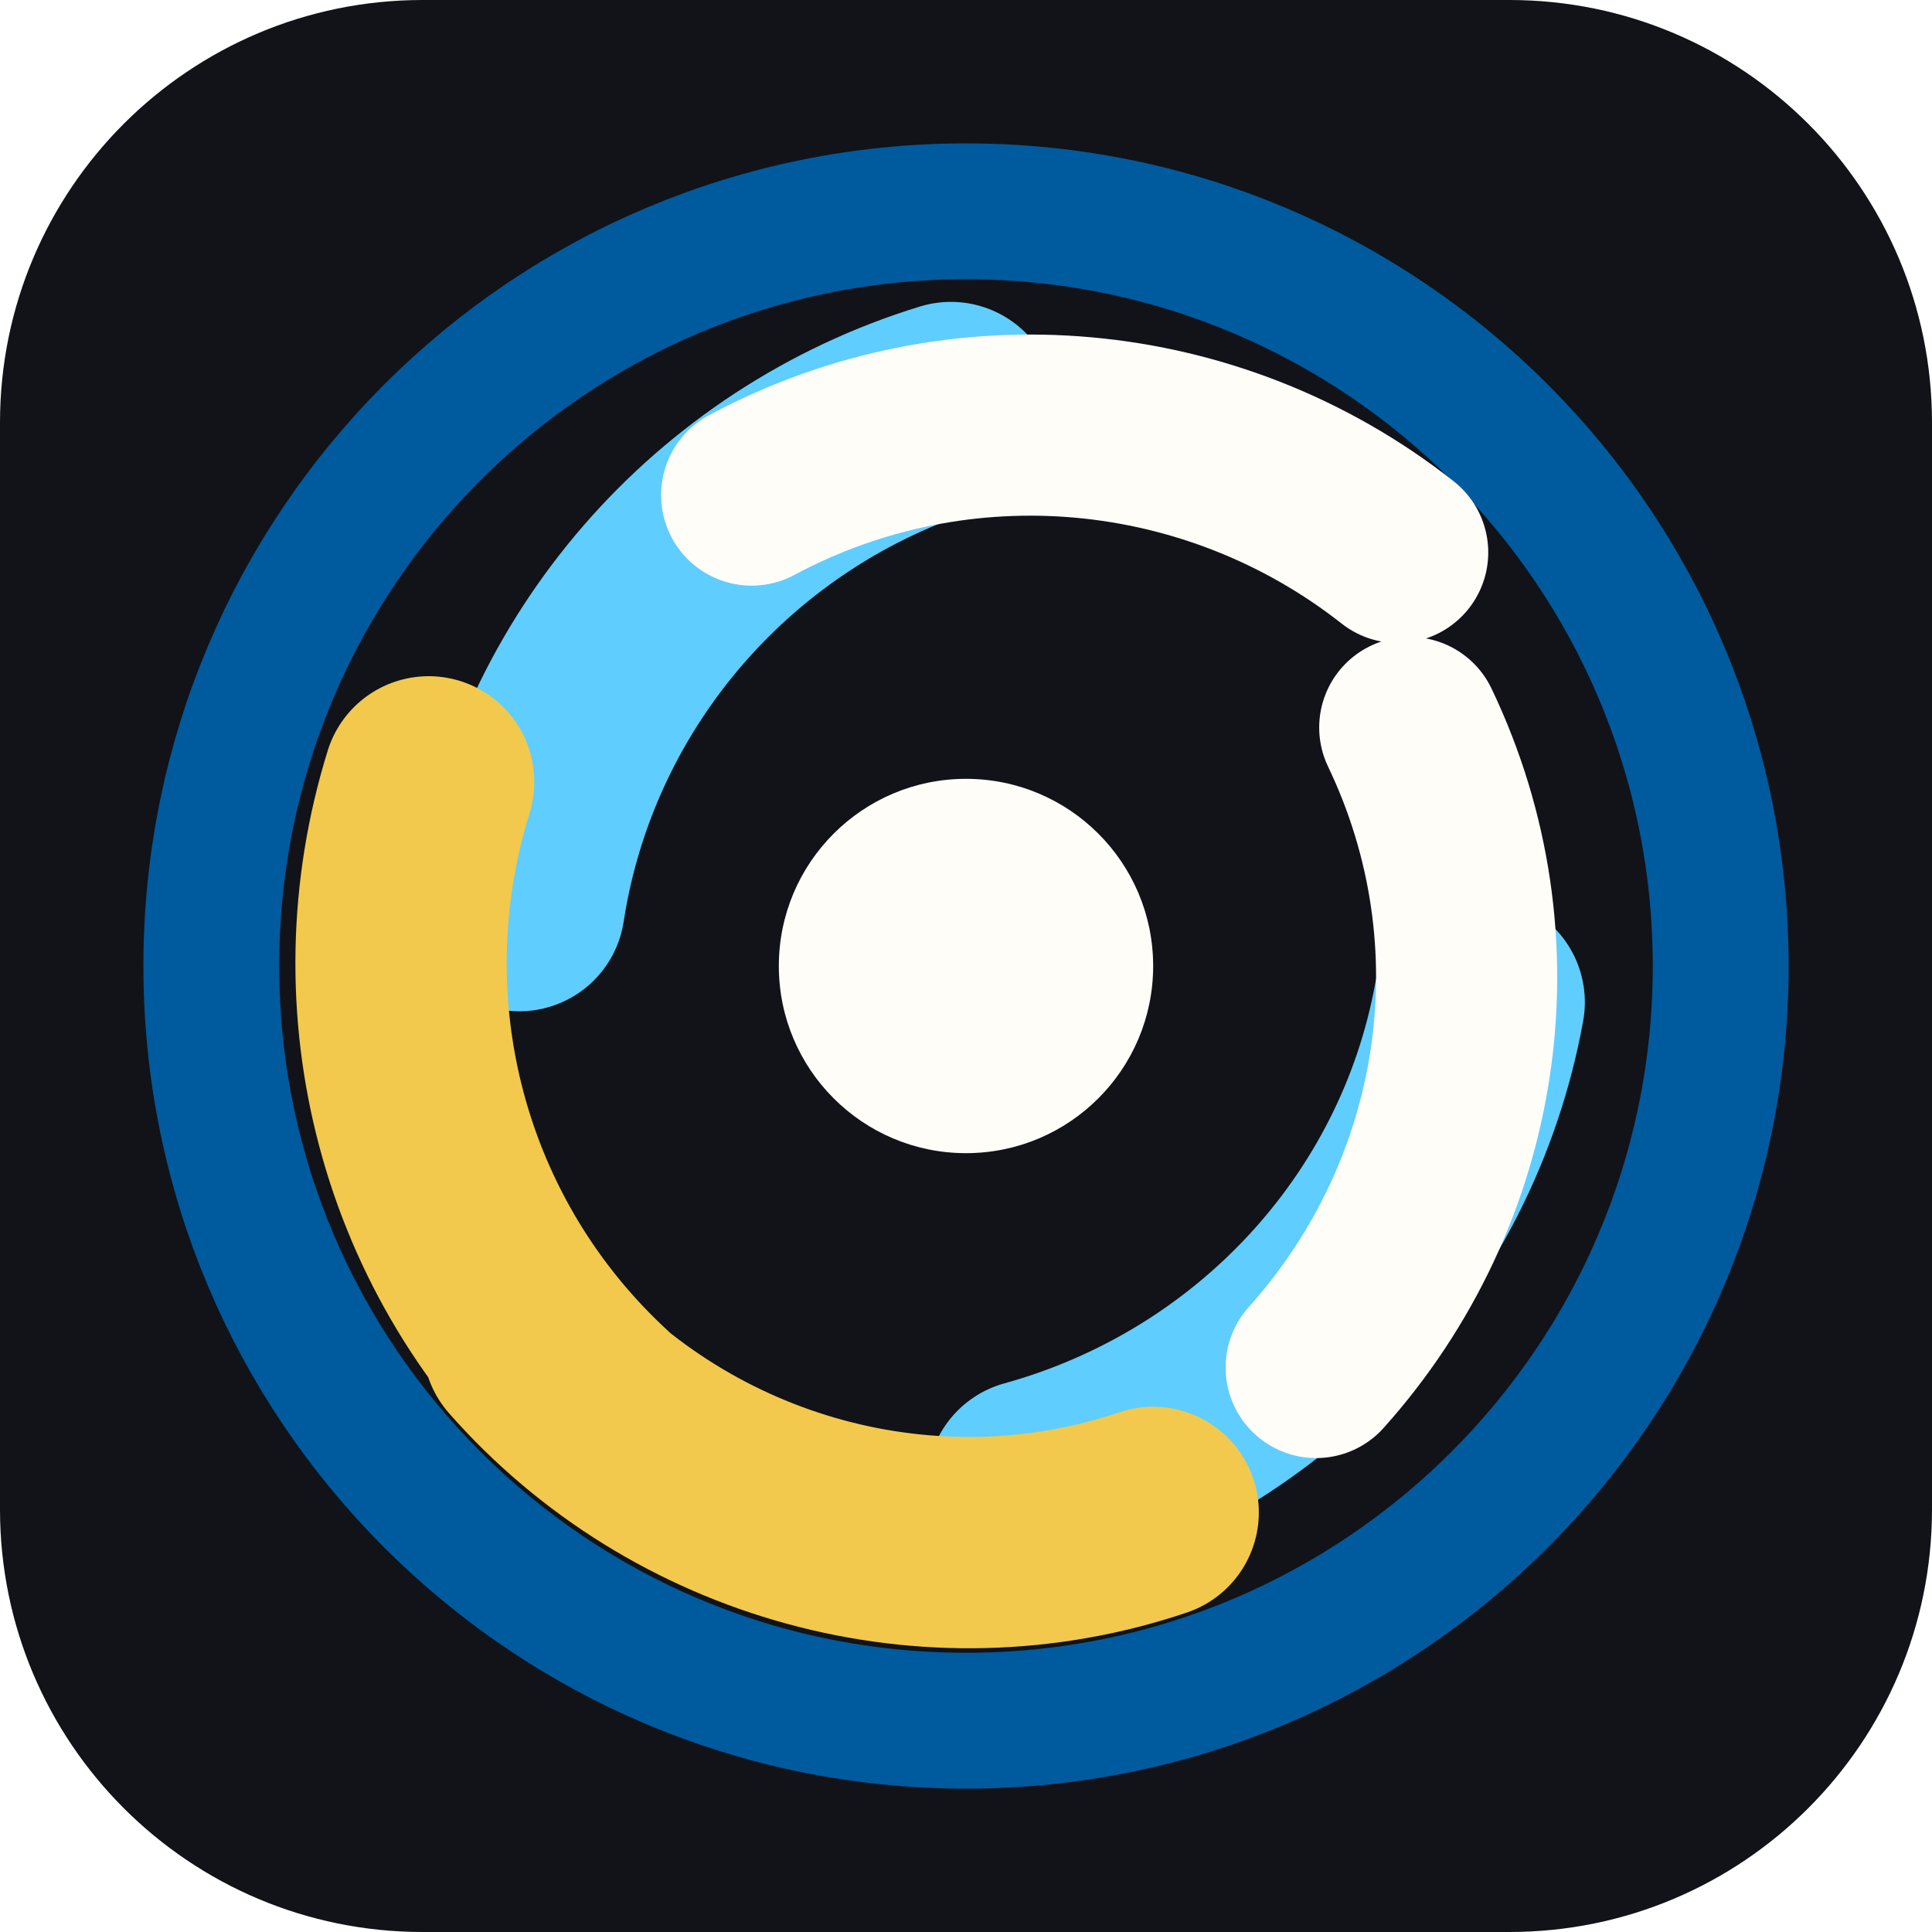
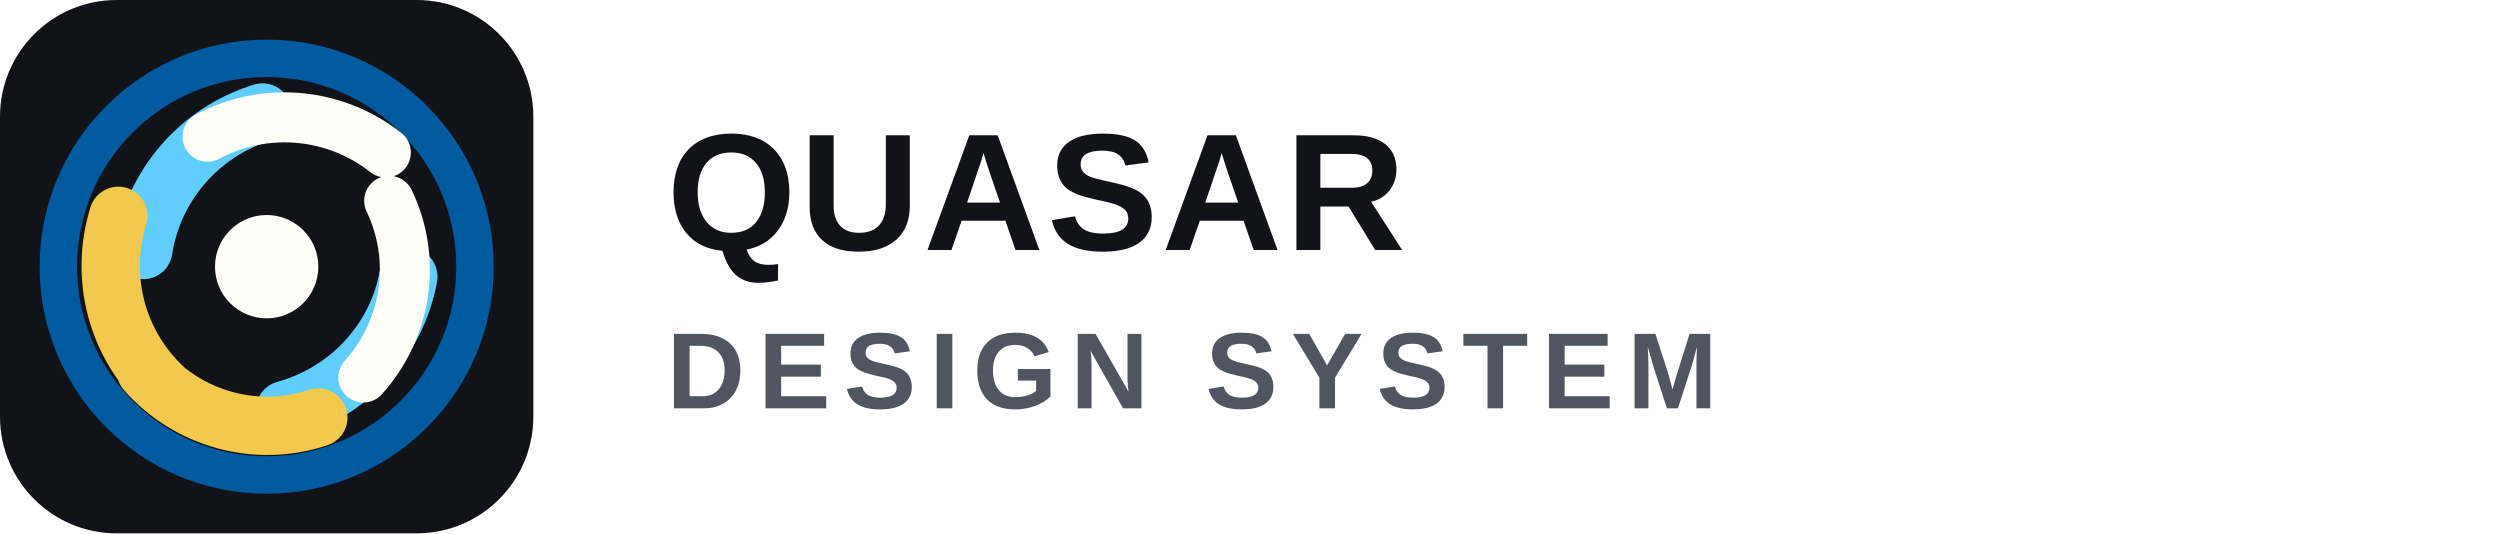
- <svg xmlns="http://www.w3.org/2000/svg" viewBox="0 0 64 64" role="img" aria-label="Quasar Design System">
+ <svg xmlns="http://www.w3.org/2000/svg" viewBox="0 0 300 64" role="img" aria-label="Osmova Design System">
  <rect width="64" height="64" rx="14" fill="#111318" />
  <circle cx="32" cy="32" r="25" fill="none" stroke="#005a9e" stroke-width="4.5" />
  <g fill="none" stroke-linecap="round" stroke-linejoin="round">
    <path stroke="#60cdff" stroke-width="7" d="M31.5 13.5c-7.5 2.3-13.1 8.7-14.3 16.5M49 33.2c-1.4 7.7-7.2 13.9-14.8 16" />
    <path stroke="#f2c94c" stroke-width="7" d="M19.8 46.7c-5.8-5.3-7.9-13.4-5.6-20.8M38.2 50.1c-7.4 2.5-15.6.2-20.7-5.6" />
    <path stroke="#fffdf8" stroke-width="6" d="M24.9 16.4c6.9-3.7 15.3-2.9 21.4 1.9M46.7 24.1c3.4 7.1 2.1 15.4-3.1 21.2" />
  </g>
  <circle cx="32" cy="32" r="6.2" fill="#fffdf8" />
+   <text x="80" y="30" fill="#111318" font-family="Arial,sans-serif" font-size="20" font-weight="700" letter-spacing=".4">QUASAR</text>
+   <text x="80" y="49" fill="#4f5662" font-family="Arial,sans-serif" font-size="13" font-weight="600" letter-spacing="1.6">DESIGN SYSTEM</text>
</svg>
